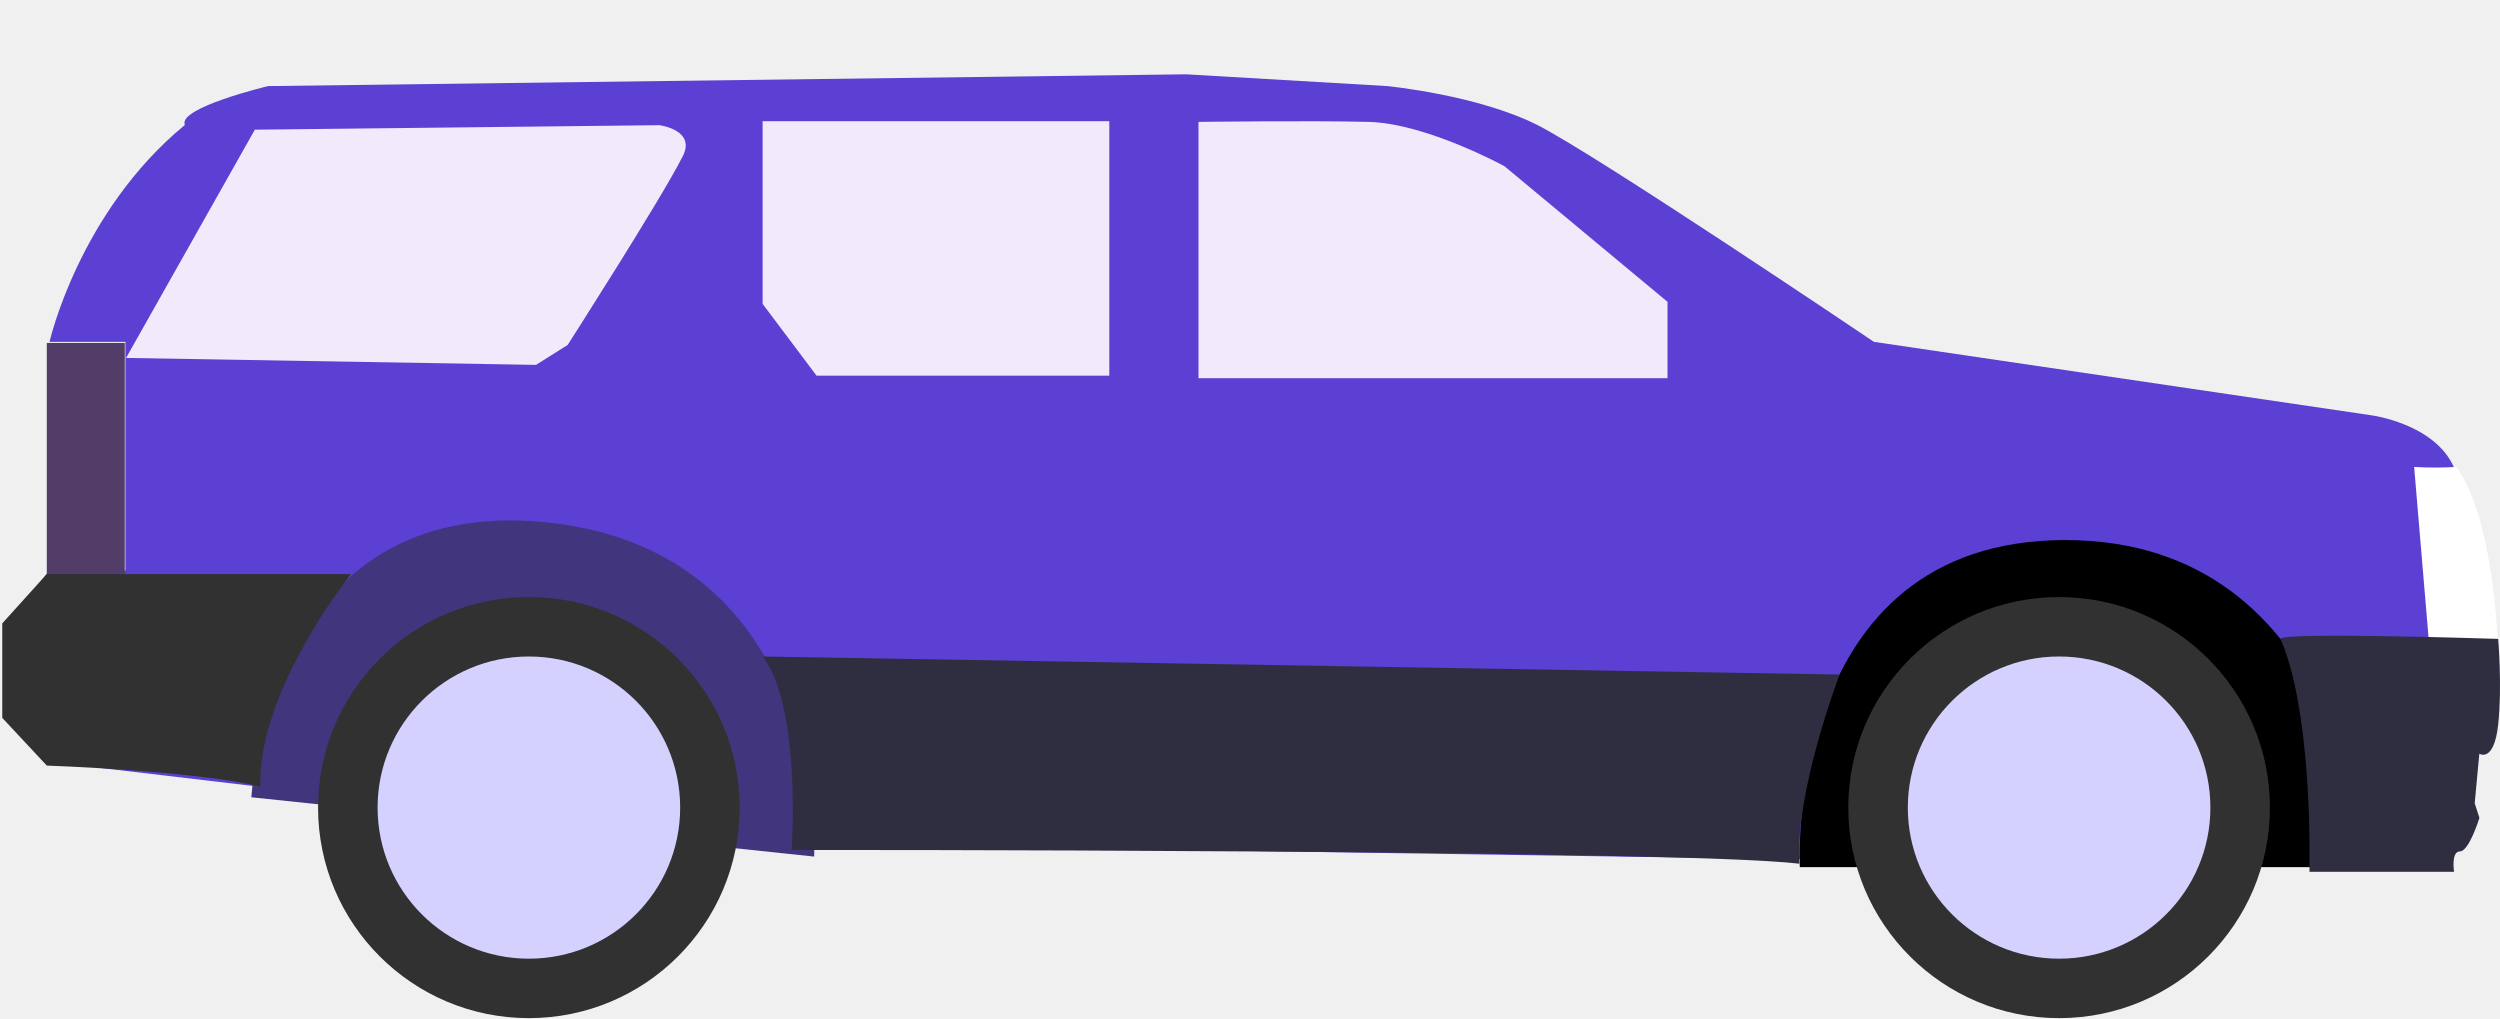
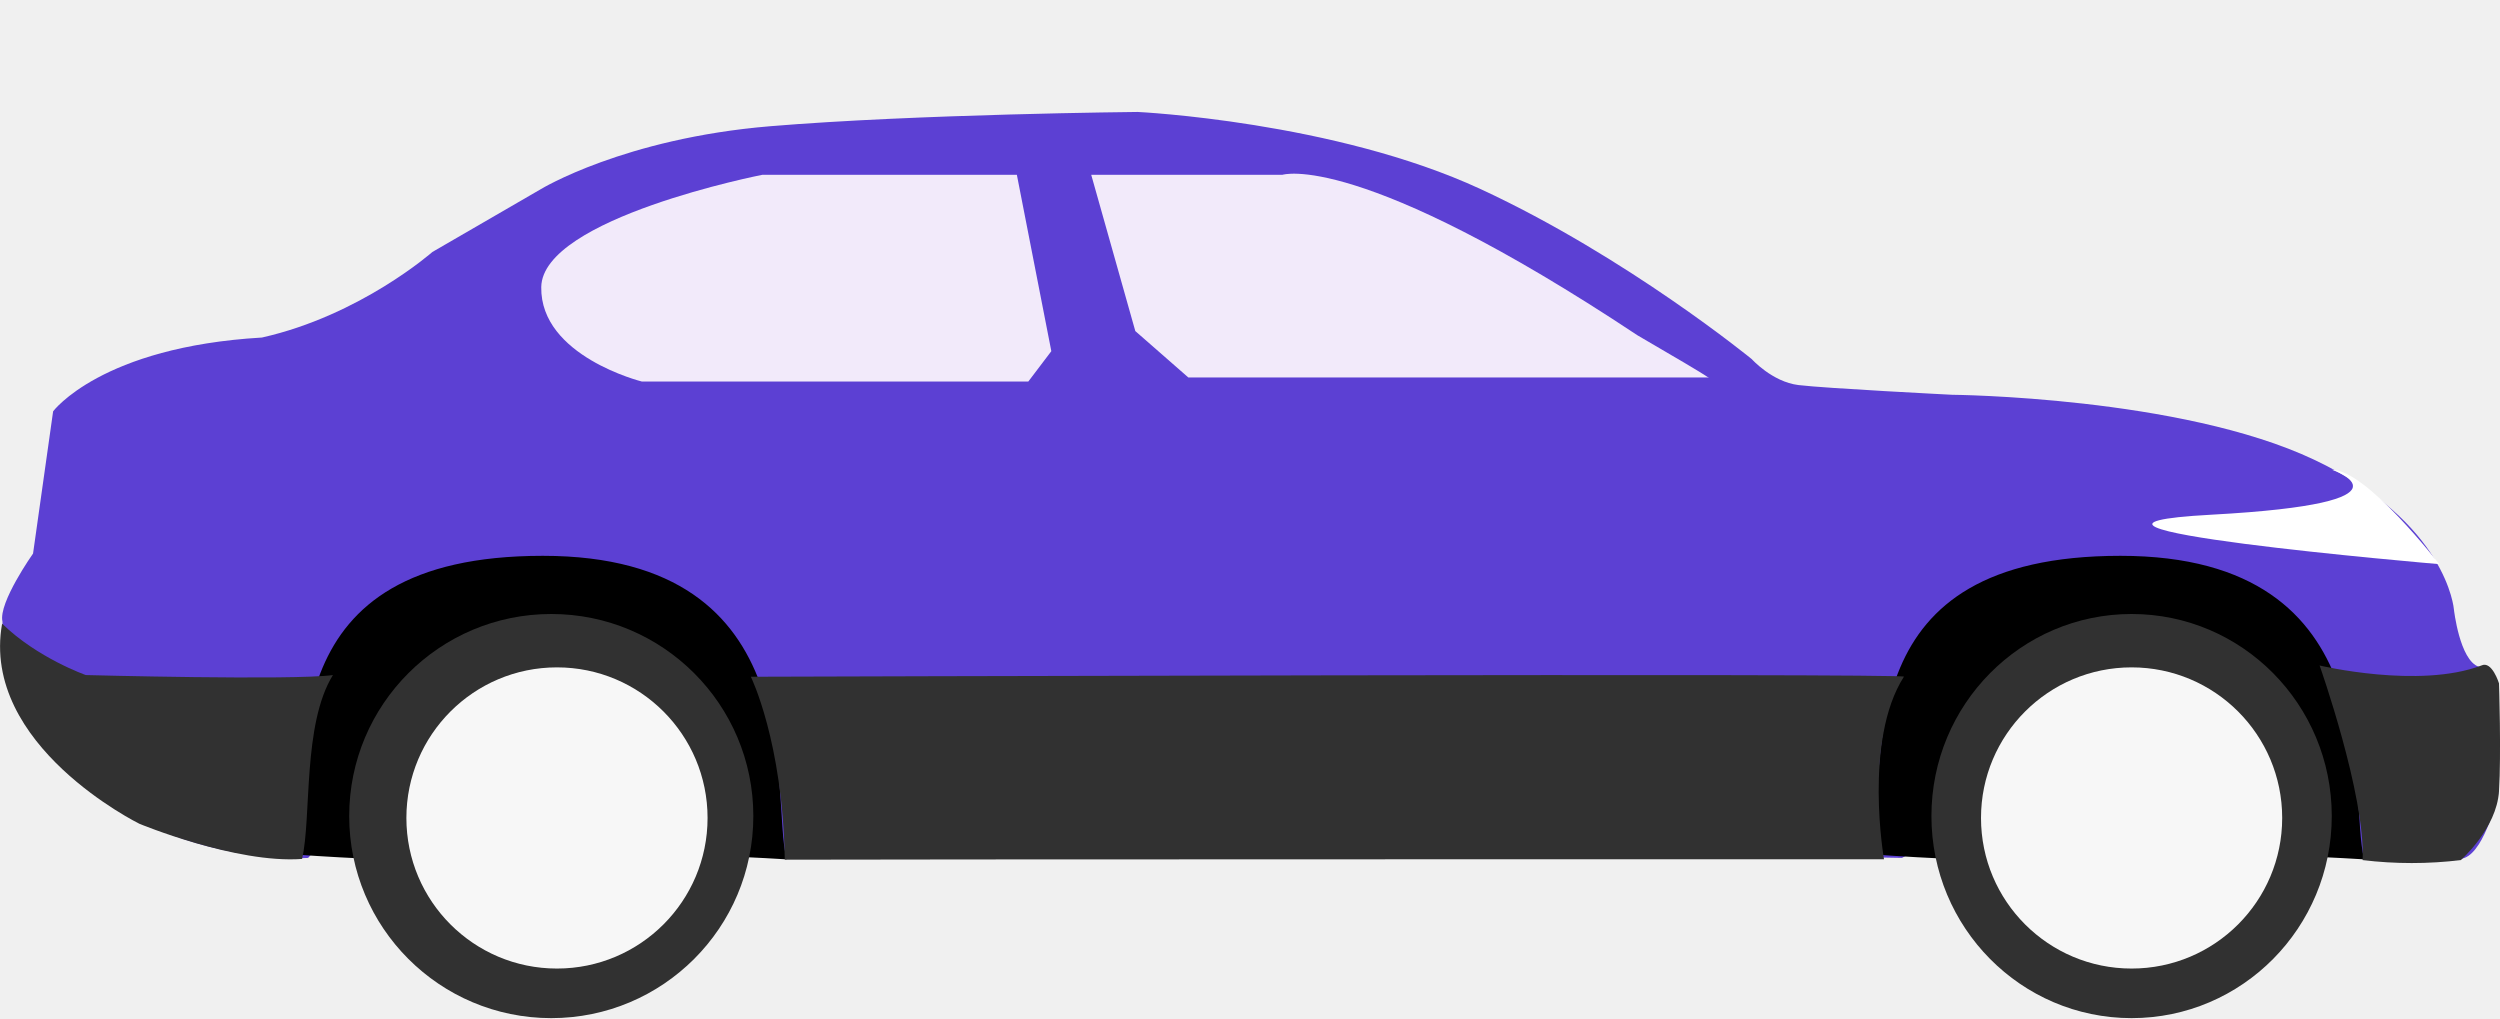
<svg xmlns="http://www.w3.org/2000/svg" id="Laag_1" data-name="Laag 1" viewBox="0 0 1186 483">
  <defs>
-     <style>.cls-1{fill:#5c40d3;}.cls-2{fill:#f2eafa;}.cls-3{fill:#fff;}.cls-4{fill:#41357d;}.cls-5{fill:#313131;}.cls-6{fill:#2f2e41;}.cls-7{fill:#d4d1ff;}.cls-8{fill:#523c68;}</style>
+     <style>.cls-1{fill:#5c40d3;}.cls-2{fill:#f2eafa;}.cls-3{fill:#313131;}.cls-4{fill:#f7f7f7;}.cls-5{fill:#fff;}</style>
  </defs>
-   <path id="Path_1766" data-name="Path 1766" class="cls-1" d="M562.76,35.25,658,40.83S701,45,729.29,59.29,889,162.18,889,162.18L1124.87,197s29.64,3.81,39.09,24.25,21.09,98.46,21.09,98.46l-74,45.37-12.69,46.31L349.26,400,23.44,361.44,1.53,339.6v-41l21.91-28H59.49V162.19h-36s13.91-61.51,64.2-102.9c-3.56-8.17,39.5-18.45,39.5-18.45Z" />
-   <path id="Path_1762" data-name="Path 1762" class="cls-2" d="M568.57,57.83V179.41h222.5V143.19L713.7,78.84s-37.1-20.28-64.21-21S568.57,57.83,568.57,57.83Z" />
-   <path id="Path_1765" data-name="Path 1765" class="cls-3" d="M1145.27,221.51l6.93,82.07h32.7s-2.1-58.72-19.74-82.07A165,165,0,0,1,1145.27,221.51Z" />
-   <path id="Path_1767" data-name="Path 1767" d="M853.83,411.38S846,256.21,979.75,256.21s142.4,155.17,142.4,155.17H853.83" />
-   <path id="Path_1768" data-name="Path 1768" class="cls-4" d="M119.26,378.22s7.38-144.39,140.46-130.37S386.24,406.36,386.24,406.36l-267-28.14" />
-   <ellipse id="Ellipse_240" data-name="Ellipse 240" class="cls-5" cx="976.84" cy="383.12" rx="100.01" ry="99.88" />
-   <ellipse id="Ellipse_242" data-name="Ellipse 242" class="cls-5" cx="250.9" cy="383.12" rx="100.01" ry="99.88" />
-   <path id="Path_1764" data-name="Path 1764" class="cls-6" d="M1081.85,303.09c-.25-3.38,103.27,0,103.27,0s2,22.62,0,40.77-8.93,13.71-8.93,13.71L1174,381.1l2.24,6.9s-4.91,15.9-9.23,15.9-2.81,9.68-2.81,9.68h-68.58V403.9S1096.51,336.34,1081.85,303.09Z" />
-   <ellipse id="Ellipse_239" data-name="Ellipse 239" class="cls-7" cx="976.84" cy="383.12" rx="71.77" ry="71.68" />
-   <ellipse id="Ellipse_241" data-name="Ellipse 241" class="cls-7" cx="250.9" cy="383.12" rx="71.77" ry="71.68" />
-   <path id="Path_1769" data-name="Path 1769" class="cls-2" d="M323.43,75c-10.08,19.86-54.14,88.64-54.14,88.64l-15,9.46L59.81,169.8,120.9,61.52l191.89-2.13S331.13,61.66,323.43,75Z" />
-   <path id="Path_1770" data-name="Path 1770" class="cls-8" d="M22.2,162.69h37V272.33h-37Z" />
-   <path id="Path_1771" data-name="Path 1771" class="cls-2" d="M526.25,57.5H361.79v86.66l25.59,34.07H526.25Z" />
-   <path id="Path_1772" data-name="Path 1772" class="cls-6" d="M361.79,311.44,872.72,320s-21.41,56.12-19.09,89.74c-58-6.83-478.06-6.52-478.06-6.52S380.32,335.35,361.79,311.44Z" />
-   <path id="Path_1773" data-name="Path 1773" class="cls-5" d="M22.2,272.33H166.52s-44.34,55.17-43,100.87c-31.42-7.65-101.31-10-101.31-10L1.07,340.56V295.74Z" />
+   <g id="middenklasse_auto" data-name="middenklasse auto">
+     <g id="middelgrote_auto" data-name="middelgrote auto">
+       <path id="Path_1711" data-name="Path 1711" class="cls-1" d="M25.2,195.13s22.77-30.55,99.05-35c46.81-10.53,80.87-40.59,80.87-40.59l51.44-29.8S296,65.65,365.39,59.88s174.3-6.77,174.3-6.77,93.42,4.46,162.78,36.62,128.59,80.66,128.59,80.66,9.66,10.74,22.1,12.28,72.92,4.61,72.92,4.61,108.54.92,171.71,30.79,66.34,71,66.34,71,2.7,24.2,11.83,27.24,9.21,8.4,9.21,8.4v51.75s-6,26.77-16,30.53-49.05,0-49.05,0l-17.72-5.48s-87.82-55.11-200.12,5.48c-59.68-1.73-531.81,0-531.81,0l-37.23-33.17-105.77-20-51.44,20L146.16,407s-69.32,5.07-121-46.94c-13-19.38-23.93-40.92-24-65.23-2-8.86,14.52-32.23,14.52-32.23Z" />
+       <path id="Path_1717" data-name="Path 1717" d="M1121.57,407.68c-7.91-30.4,13-144-115.65-144S895.27,357.89,888,405.32C1009.66,413.84,1006.63,400.7,1121.57,407.68Z" />
+       <path id="Path_1718" data-name="Path 1718" d="M373.17,407.68c-7.91-30.4,13-144-115.66-144s-110.64,94.26-117.9,141.69C261.25,413.84,258.23,400.7,373.17,407.68Z" />
+       <path id="Path_1712" data-name="Path 1712" class="cls-2" d="M482.4,82.94l16.35,83.66L487.83,181H304.51s-48.26-12-47.74-44.8S361.58,82.94,361.58,82.94H431" />
+       <path id="Path_1713" data-name="Path 1713" class="cls-2" d="M517.68,82.94h90.65S644.09,71,776.8,159.06C818,183,810,179.06,810,179.06H563.73l-25.14-22Z" />
+       <path id="Path_1714" data-name="Path 1714" class="cls-3" d="M1177.17,315.71c-29.62,11.23-76.75,0-76.75,0s21.73,61.36,20.41,92.32a194.08,194.08,0,0,0,46.58,0s17-14.87,18.11-32.66,0-51.18,0-51.18S1182.18,313.28,1177.17,315.71Z" />
+       <path id="Path_1715" data-name="Path 1715" class="cls-3" d="M903.2,321.05c7.5-1.78-547,0-547,0s15.14,30.64,16.1,86.79c19.19-.2,521.47-.22,521.47-.22S883.89,351.28,903.2,321.05Z" />
+       <path id="Path_1716" data-name="Path 1716" class="cls-3" d="M157.94,320.25c-19.07,2.59-117.23,0-117.23,0S17.7,312.17,1,295.86C-9.34,353.69,66.13,390.8,66.13,390.8s45.81,19,77.18,16.68C147.87,387.56,143.48,343.61,157.94,320.25Z" />
+       <ellipse id="Ellipse_222" data-name="Ellipse 222" class="cls-3" cx="1011.23" cy="387.14" rx="94.96" ry="95.86" />
+       <circle id="Ellipse_225" data-name="Ellipse 225" class="cls-3" cx="261.52" cy="387.14" r="95.86" />
+       <circle id="Ellipse_223" data-name="Ellipse 223" class="cls-4" cx="1011.23" cy="388.04" r="71.44" />
+       <circle id="Ellipse_224" data-name="Ellipse 224" class="cls-4" cx="264.23" cy="388.04" r="71.44" />
+       <path id="Path_1719" data-name="Path 1719" class="cls-5" d="M1106.26,222.85s45.32,15.75-57.1,21.32,108,23.46,108,23.46S1122.71,222.85,1106.26,222.85Z" />
+     </g>
+   </g>
</svg>
